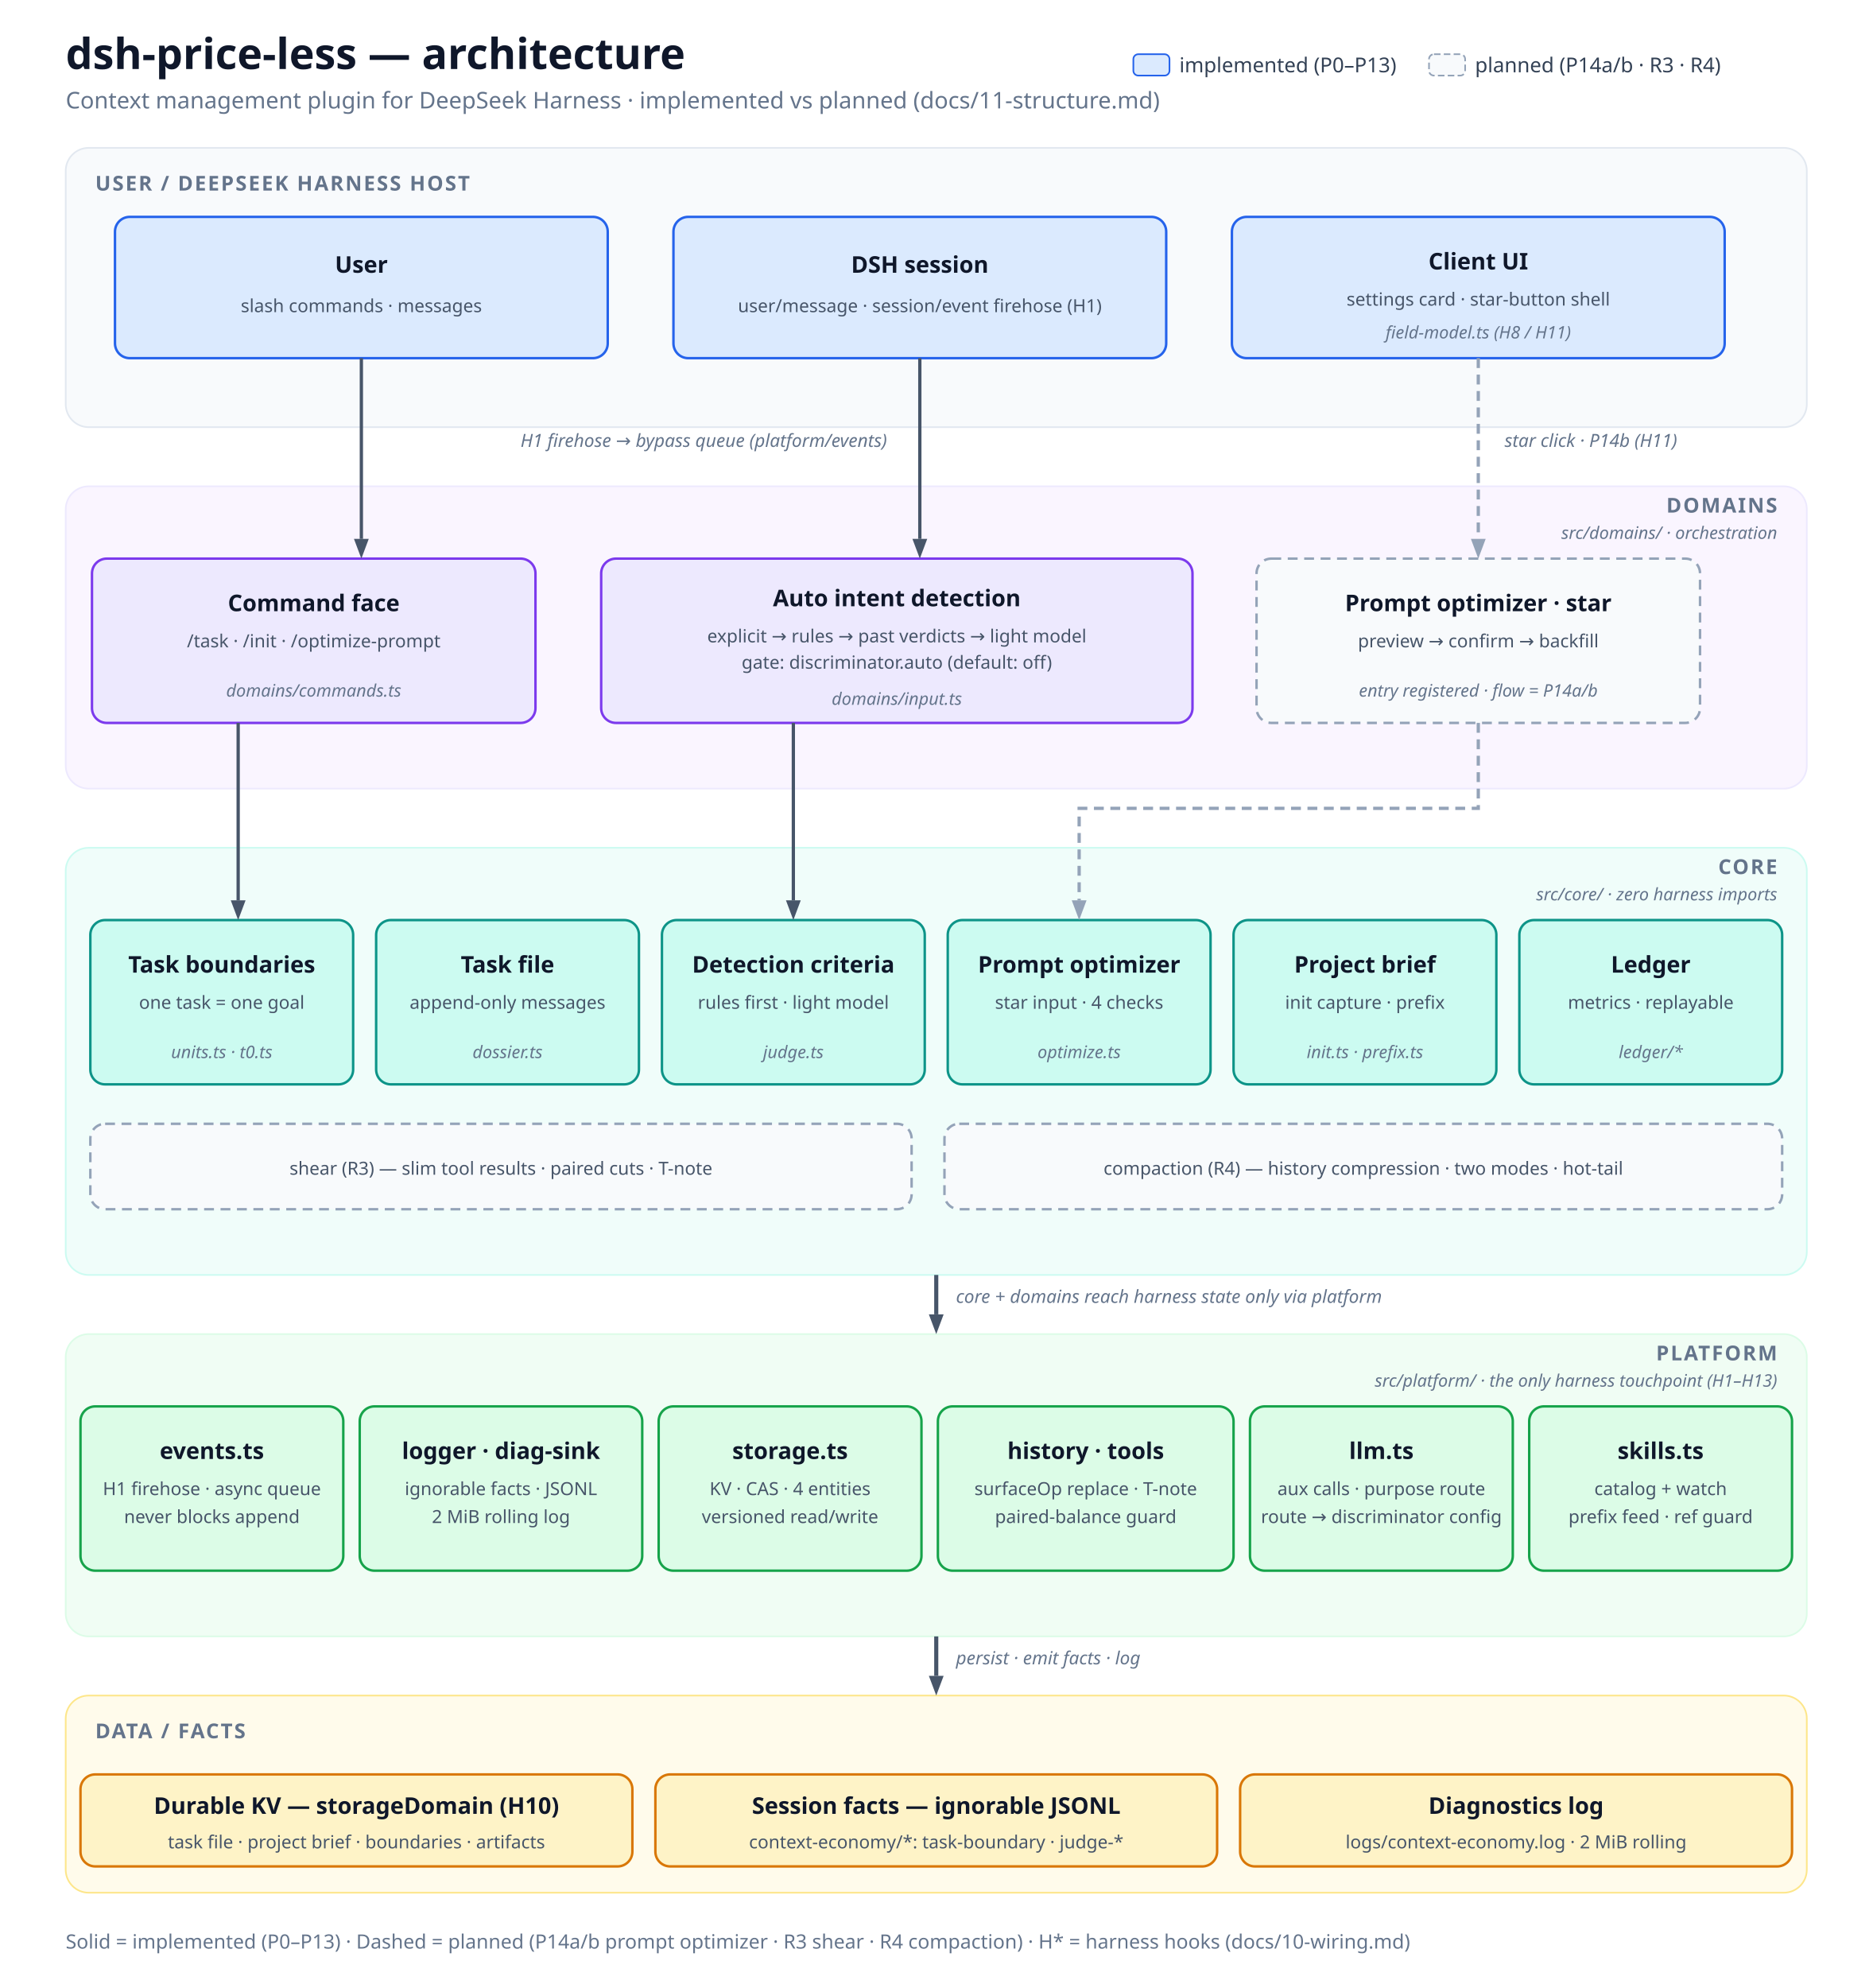
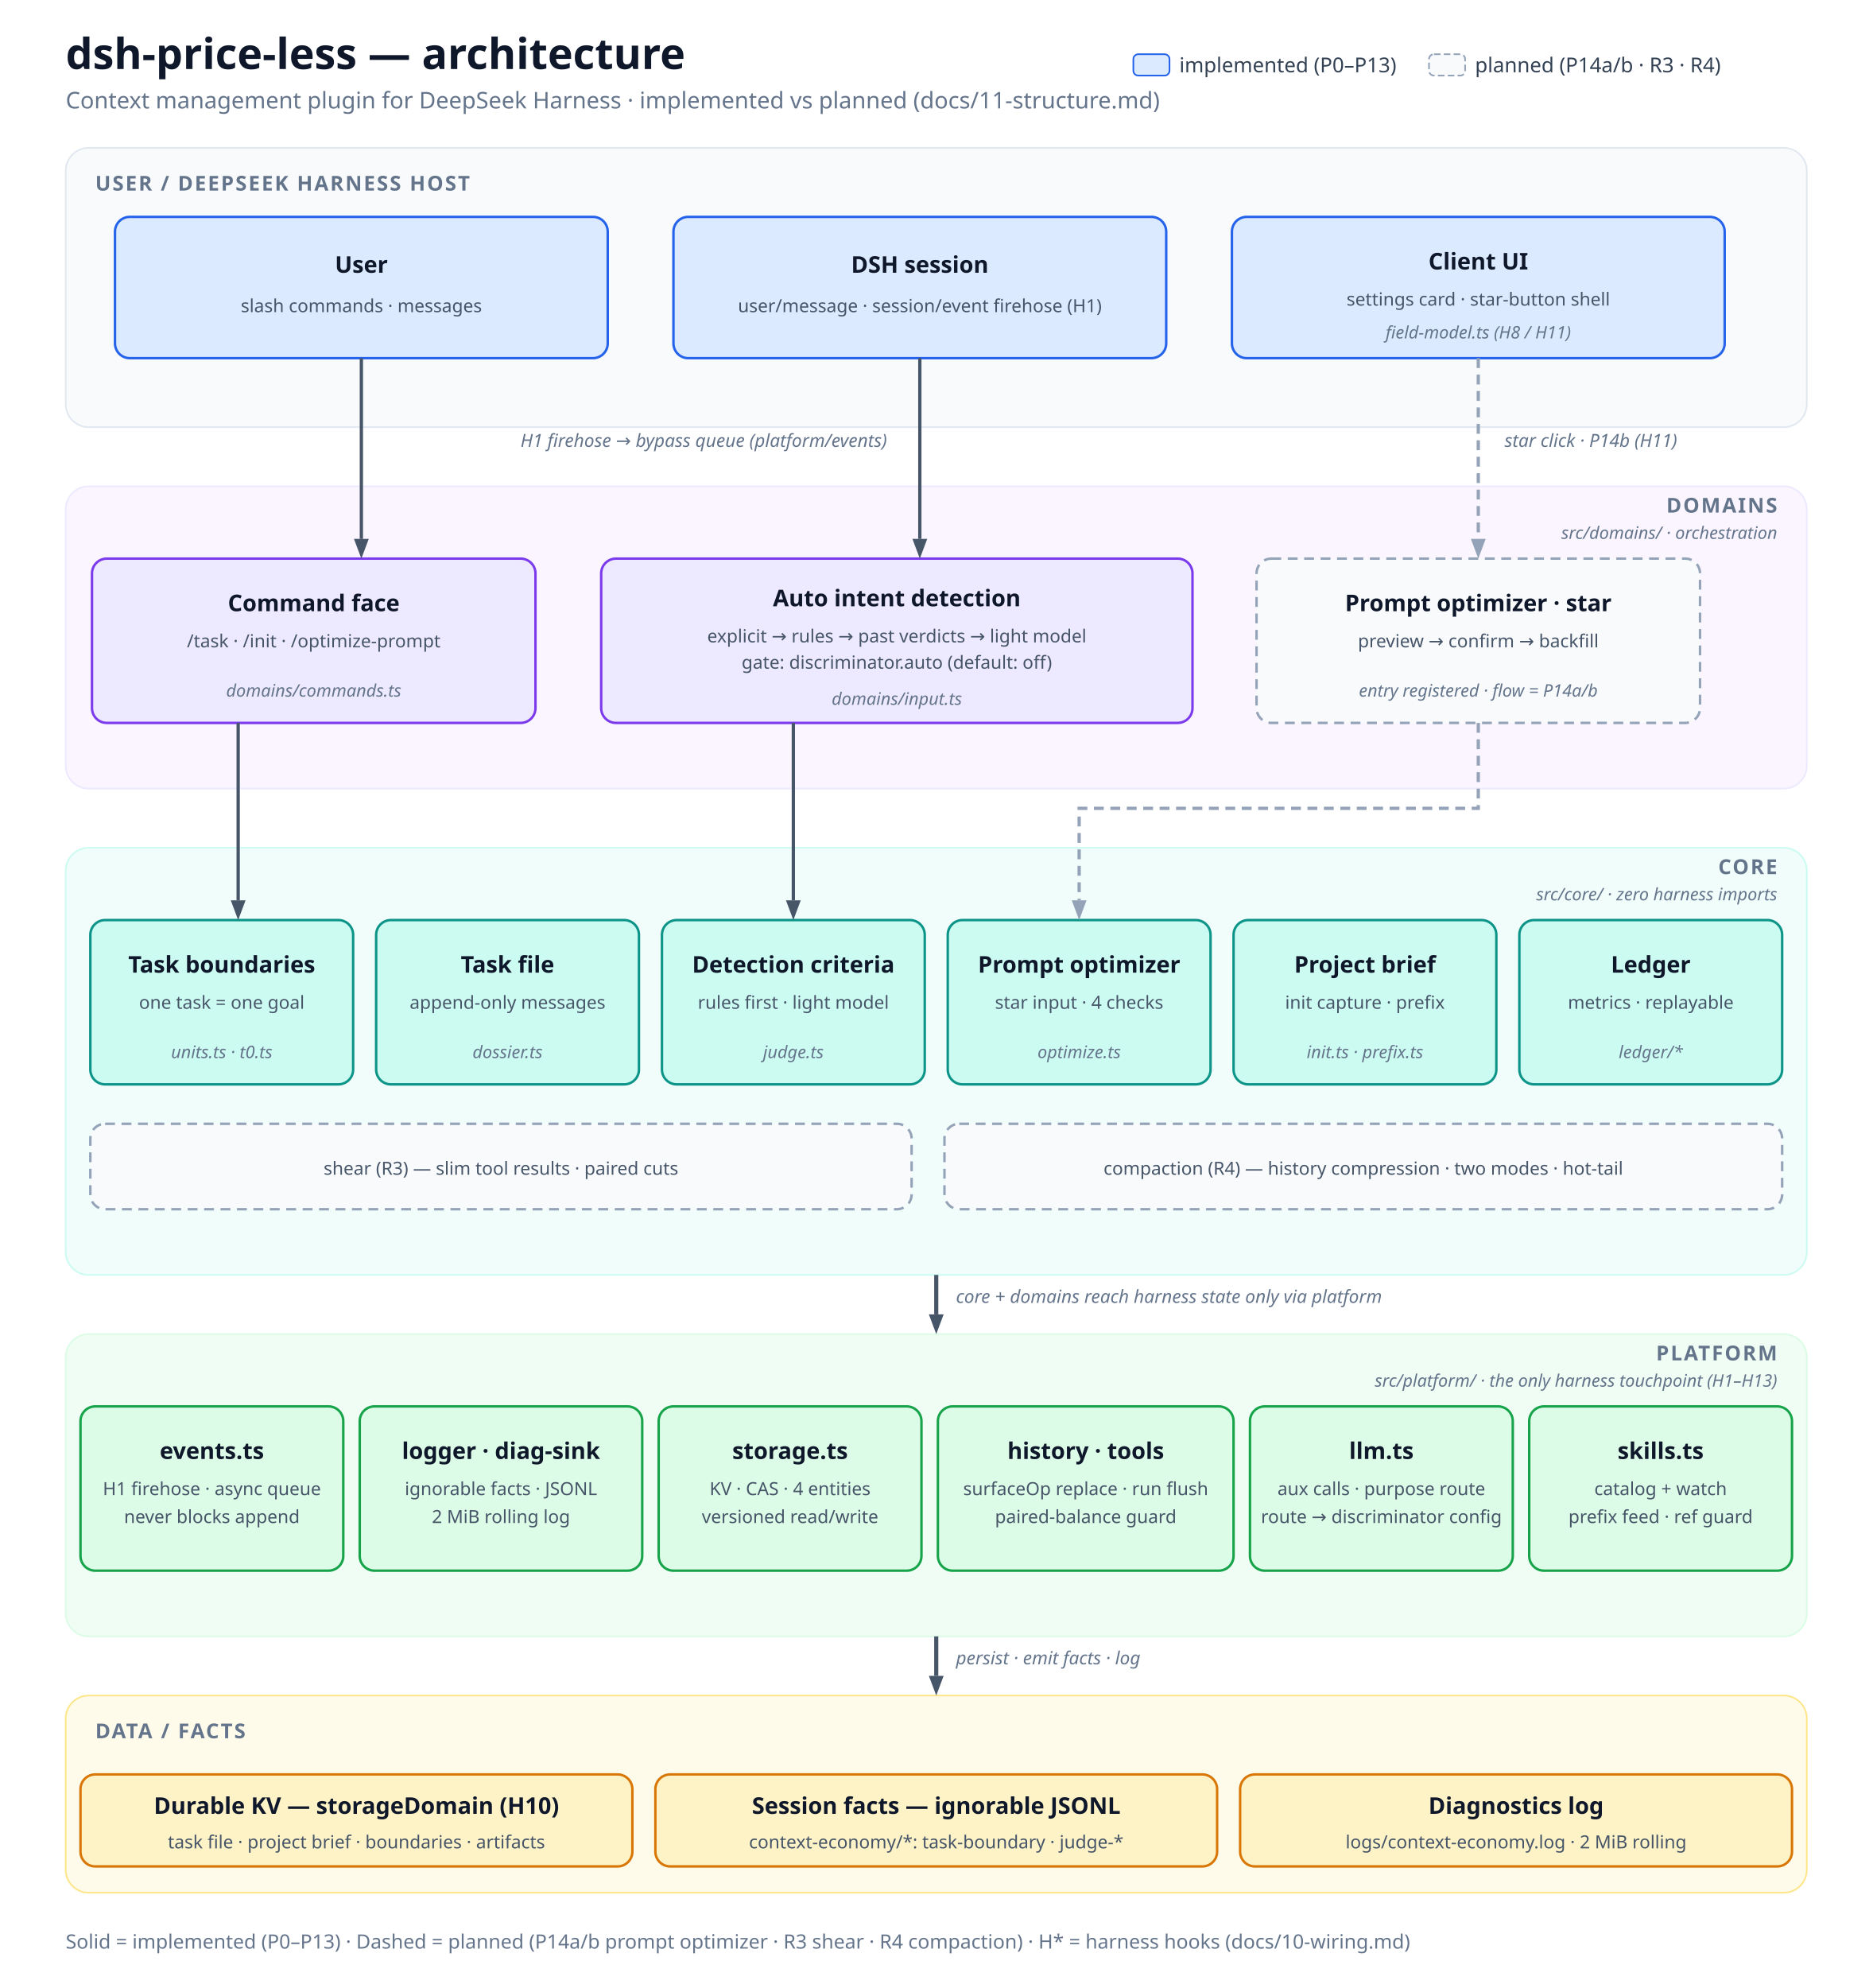
<svg xmlns="http://www.w3.org/2000/svg" width="1140" height="1210" viewBox="0 0 1140 1210" role="img" aria-labelledby="title desc">
  <defs>
    <marker id="arrow" markerWidth="12" markerHeight="9" refX="0" refY="4.5" orient="auto" markerUnits="userSpaceOnUse">
      <path d="M0,0 L12,4.5 L0,9 Z" fill="#475569" />
    </marker>
    <marker id="arrowPlanned" markerWidth="12" markerHeight="9" refX="0" refY="4.5" orient="auto" markerUnits="userSpaceOnUse">
      <path d="M0,0 L12,4.5 L0,9 Z" fill="#94a3b8" />
    </marker>
  </defs>
  <style>
    .title { font: 700 26px system-ui, 'Segoe UI', sans-serif; fill: #0f172a; }
    .subtitle { font: 400 14px system-ui, 'Segoe UI', sans-serif; fill: #64748b; }
    .band-label { font: 700 12.5px system-ui, 'Segoe UI', sans-serif; fill: #64748b; letter-spacing: 0.08em; }
    .box-label { font: 700 14px system-ui, 'Segoe UI', sans-serif; fill: #0f172a; }
    .box-sub { font: 400 11px system-ui, 'Segoe UI', sans-serif; fill: #475569; }
    .box-file { font: 400 10.5px system-ui, 'Segoe UI', sans-serif; font-style: italic; fill: #64748b; }
    .flow-note { font: 400 11px system-ui, 'Segoe UI', sans-serif; font-style: italic; fill: #64748b; }
    .footer { font: 400 12px system-ui, 'Segoe UI', sans-serif; fill: #64748b; }
    .legend-text { font: 400 12.5px system-ui, 'Segoe UI', sans-serif; fill: #334155; }
  </style>
  <text class="title" x="40" y="42">dsh-price-less — architecture</text>
  <text class="subtitle" x="40" y="66">Context management plugin for DeepSeek Harness · implemented vs planned (docs/11-structure.md)</text>
  <rect x="690" y="33" width="22" height="13" rx="3" fill="#dbeafe" stroke="#2563eb" />
  <text class="legend-text" x="718" y="44">implemented (P0–P13)</text>
  <rect x="870" y="33" width="22" height="13" rx="3" fill="#f8fafc" stroke="#94a3b8" stroke-dasharray="4 2" />
  <text class="legend-text" x="898" y="44">planned (P14a/b · R3 · R4)</text>
  <rect x="40" y="90" width="1060" height="170" rx="14" fill="#f8fafc" stroke="#e2e8f0" />
  <text class="band-label" x="58" y="116">USER / DEEPSEEK HARNESS HOST</text>
  <rect x="70" y="132" width="300" height="86" rx="9" fill="#dbeafe" stroke="#2563eb" stroke-width="1.5" />
  <text class="box-label" x="220" y="166" text-anchor="middle">User</text>
  <text class="box-sub" x="220" y="190" text-anchor="middle">slash commands · messages</text>
  <rect x="410" y="132" width="300" height="86" rx="9" fill="#dbeafe" stroke="#2563eb" stroke-width="1.5" />
  <text class="box-label" x="560" y="166" text-anchor="middle">DSH session</text>
  <text class="box-sub" x="560" y="190" text-anchor="middle">user/message · session/event firehose (H1)</text>
  <rect x="750" y="132" width="300" height="86" rx="9" fill="#dbeafe" stroke="#2563eb" stroke-width="1.5" />
  <text class="box-label" x="900" y="164" text-anchor="middle">Client UI</text>
  <text class="box-sub" x="900" y="186" text-anchor="middle">settings card · star-button shell</text>
  <text class="box-file" x="900" y="206" text-anchor="middle">field-model.ts (H8 / H11)</text>
  <rect x="40" y="296" width="1060" height="184" rx="14" fill="#faf5ff" stroke="#ede9fe" />
  <text class="band-label" x="1082" y="312" text-anchor="end">DOMAINS</text>
  <text class="box-file" x="1082" y="328" text-anchor="end">src/domains/ · orchestration</text>
  <rect x="56" y="340" width="270" height="100" rx="9" fill="#ede9fe" stroke="#7c3aed" stroke-width="1.5" />
  <text class="box-label" x="191" y="372" text-anchor="middle">Command face</text>
  <text class="box-sub" x="191" y="394" text-anchor="middle">/task · /init · /optimize-prompt</text>
  <text class="box-file" x="191" y="424" text-anchor="middle">domains/commands.ts</text>
  <rect x="366" y="340" width="360" height="100" rx="9" fill="#ede9fe" stroke="#7c3aed" stroke-width="1.5" />
  <text class="box-label" x="546" y="369" text-anchor="middle">Auto intent detection</text>
  <text class="box-sub" x="546" y="391" text-anchor="middle">explicit → rules → past verdicts → light model</text>
  <text class="box-sub" x="546" y="407" text-anchor="middle">gate: discriminator.auto (default: off)</text>
  <text class="box-file" x="546" y="429" text-anchor="middle">domains/input.ts</text>
  <rect x="765" y="340" width="270" height="100" rx="9" fill="#f8fafc" stroke="#94a3b8" stroke-width="1.5" stroke-dasharray="6 4" />
  <text class="box-label" x="900" y="372" text-anchor="middle" fill="#475569">Prompt optimizer · star</text>
  <text class="box-sub" x="900" y="394" text-anchor="middle">preview → confirm → backfill</text>
  <text class="box-file" x="900" y="424" text-anchor="middle">entry registered · flow = P14a/b</text>
  <rect x="40" y="516" width="1060" height="260" rx="14" fill="#f0fdfa" stroke="#ccfbf1" />
  <text class="band-label" x="1082" y="532" text-anchor="end">CORE</text>
  <text class="box-file" x="1082" y="548" text-anchor="end">src/core/ · zero harness imports</text>
  <rect x="55" y="560" width="160" height="100" rx="9" fill="#ccfbf1" stroke="#0d9488" stroke-width="1.5" />
  <text class="box-label" x="135" y="592" text-anchor="middle">Task boundaries</text>
  <text class="box-sub" x="135" y="614" text-anchor="middle">one task = one goal</text>
  <text class="box-file" x="135" y="644" text-anchor="middle">units.ts · t0.ts</text>
  <rect x="229" y="560" width="160" height="100" rx="9" fill="#ccfbf1" stroke="#0d9488" stroke-width="1.5" />
  <text class="box-label" x="309" y="592" text-anchor="middle">Task file</text>
  <text class="box-sub" x="309" y="614" text-anchor="middle">append-only messages</text>
  <text class="box-file" x="309" y="644" text-anchor="middle">dossier.ts</text>
  <rect x="403" y="560" width="160" height="100" rx="9" fill="#ccfbf1" stroke="#0d9488" stroke-width="1.5" />
  <text class="box-label" x="483" y="592" text-anchor="middle">Detection criteria</text>
  <text class="box-sub" x="483" y="614" text-anchor="middle">rules first · light model</text>
  <text class="box-file" x="483" y="644" text-anchor="middle">judge.ts</text>
  <rect x="577" y="560" width="160" height="100" rx="9" fill="#ccfbf1" stroke="#0d9488" stroke-width="1.5" />
  <text class="box-label" x="657" y="592" text-anchor="middle">Prompt optimizer</text>
  <text class="box-sub" x="657" y="614" text-anchor="middle">star input · 4 checks</text>
  <text class="box-file" x="657" y="644" text-anchor="middle">optimize.ts</text>
  <rect x="751" y="560" width="160" height="100" rx="9" fill="#ccfbf1" stroke="#0d9488" stroke-width="1.5" />
  <text class="box-label" x="831" y="592" text-anchor="middle">Project brief</text>
  <text class="box-sub" x="831" y="614" text-anchor="middle">init capture · prefix</text>
  <text class="box-file" x="831" y="644" text-anchor="middle">init.ts · prefix.ts</text>
  <rect x="925" y="560" width="160" height="100" rx="9" fill="#ccfbf1" stroke="#0d9488" stroke-width="1.5" />
  <text class="box-label" x="1005" y="592" text-anchor="middle">Ledger</text>
  <text class="box-sub" x="1005" y="614" text-anchor="middle">metrics · replayable</text>
  <text class="box-file" x="1005" y="644" text-anchor="middle">ledger/*</text>
  <rect x="55" y="684" width="500" height="52" rx="9" fill="#f8fafc" stroke="#94a3b8" stroke-width="1.5" stroke-dasharray="6 4" />
-   <text class="box-sub" x="305" y="715" text-anchor="middle" fill="#475569">shear (R3) — slim tool results · paired cuts · T-note</text>
+   <text class="box-sub" x="305" y="715" text-anchor="middle" fill="#475569">shear (R3) — slim tool results · paired cuts</text>
  <rect x="575" y="684" width="510" height="52" rx="9" fill="#f8fafc" stroke="#94a3b8" stroke-width="1.5" stroke-dasharray="6 4" />
  <text class="box-sub" x="830" y="715" text-anchor="middle" fill="#475569">compaction (R4) — history compression · two modes · hot-tail</text>
  <rect x="40" y="812" width="1060" height="184" rx="14" fill="#f0fdf4" stroke="#dcfce7" />
  <text class="band-label" x="1082" y="828" text-anchor="end">PLATFORM</text>
  <text class="box-file" x="1082" y="844" text-anchor="end">src/platform/ · the only harness touchpoint (H1–H13)</text>
  <rect x="49" y="856" width="160" height="100" rx="9" fill="#dcfce7" stroke="#16a34a" stroke-width="1.5" />
  <text class="box-label" x="129" y="888" text-anchor="middle">events.ts</text>
  <text class="box-sub" x="129" y="910" text-anchor="middle">H1 firehose · async queue</text>
  <text class="box-sub" x="129" y="927" text-anchor="middle">never blocks append</text>
  <rect x="219" y="856" width="172" height="100" rx="9" fill="#dcfce7" stroke="#16a34a" stroke-width="1.5" />
  <text class="box-label" x="305" y="888" text-anchor="middle">logger · diag-sink</text>
  <text class="box-sub" x="305" y="910" text-anchor="middle">ignorable facts · JSONL</text>
  <text class="box-sub" x="305" y="927" text-anchor="middle">2 MiB rolling log</text>
  <rect x="401" y="856" width="160" height="100" rx="9" fill="#dcfce7" stroke="#16a34a" stroke-width="1.5" />
  <text class="box-label" x="481" y="888" text-anchor="middle">storage.ts</text>
  <text class="box-sub" x="481" y="910" text-anchor="middle">KV · CAS · 4 entities</text>
  <text class="box-sub" x="481" y="927" text-anchor="middle">versioned read/write</text>
  <rect x="571" y="856" width="180" height="100" rx="9" fill="#dcfce7" stroke="#16a34a" stroke-width="1.5" />
  <text class="box-label" x="661" y="888" text-anchor="middle">history · tools</text>
-   <text class="box-sub" x="661" y="910" text-anchor="middle">surfaceOp replace · T-note</text>
+   <text class="box-sub" x="661" y="910" text-anchor="middle">surfaceOp replace · run flush</text>
  <text class="box-sub" x="661" y="927" text-anchor="middle">paired-balance guard</text>
  <rect x="761" y="856" width="160" height="100" rx="9" fill="#dcfce7" stroke="#16a34a" stroke-width="1.5" />
  <text class="box-label" x="841" y="888" text-anchor="middle">llm.ts</text>
  <text class="box-sub" x="841" y="910" text-anchor="middle">aux calls · purpose route</text>
  <text class="box-sub" x="841" y="927" text-anchor="middle">route → discriminator config</text>
  <rect x="931" y="856" width="160" height="100" rx="9" fill="#dcfce7" stroke="#16a34a" stroke-width="1.5" />
  <text class="box-label" x="1011" y="888" text-anchor="middle">skills.ts</text>
  <text class="box-sub" x="1011" y="910" text-anchor="middle">catalog + watch</text>
  <text class="box-sub" x="1011" y="927" text-anchor="middle">prefix feed · ref guard</text>
  <rect x="40" y="1032" width="1060" height="120" rx="14" fill="#fffbeb" stroke="#fde68a" />
  <text class="band-label" x="58" y="1058">DATA / FACTS</text>
  <rect x="49" y="1080" width="336" height="56" rx="9" fill="#fef3c7" stroke="#d97706" stroke-width="1.5" />
  <text class="box-label" x="217" y="1104" text-anchor="middle" font-size="13">Durable KV — storageDomain (H10)</text>
  <text class="box-sub" x="217" y="1125" text-anchor="middle">task file · project brief · boundaries · artifacts</text>
  <rect x="399" y="1080" width="342" height="56" rx="9" fill="#fef3c7" stroke="#d97706" stroke-width="1.5" />
  <text class="box-label" x="570" y="1104" text-anchor="middle" font-size="13">Session facts — ignorable JSONL</text>
  <text class="box-sub" x="570" y="1125" text-anchor="middle">context-economy/*: task-boundary · judge-*</text>
  <rect x="755" y="1080" width="336" height="56" rx="9" fill="#fef3c7" stroke="#d97706" stroke-width="1.5" />
  <text class="box-label" x="923" y="1104" text-anchor="middle" font-size="13">Diagnostics log</text>
  <text class="box-sub" x="923" y="1125" text-anchor="middle">logs/context-economy.log · 2 MiB rolling</text>
  <g fill="none" stroke="#475569" stroke-width="2">
    <path d="M220,218 V328" marker-end="url(#arrow)" />
    <path d="M560,218 V328" marker-end="url(#arrow)" />
    <path d="M145,440 V548" marker-end="url(#arrow)" />
    <path d="M483,440 V548" marker-end="url(#arrow)" />
    <path d="M570,776 V800" stroke-width="2.5" marker-end="url(#arrow)" />
    <path d="M570,996 V1020" stroke-width="2.5" marker-end="url(#arrow)" />
  </g>
  <path d="M900,218 V328" fill="none" stroke="#94a3b8" stroke-width="2" stroke-dasharray="6 4" marker-end="url(#arrowPlanned)" />
  <path d="M900,440 V492 H657 V548" fill="none" stroke="#94a3b8" stroke-width="2" stroke-dasharray="6 4" marker-end="url(#arrowPlanned)" />
  <text class="flow-note" x="540" y="272" text-anchor="end">H1 firehose → bypass queue (platform/events)</text>
  <text class="flow-note" x="916" y="272">star click · P14b (H11)</text>
  <text class="flow-note" x="582" y="793">core + domains reach harness state only via platform</text>
  <text class="flow-note" x="582" y="1013">persist · emit facts · log</text>
  <text class="footer" x="40" y="1186">Solid = implemented (P0–P13) · Dashed = planned (P14a/b prompt optimizer · R3 shear · R4 compaction) · H* = harness hooks (docs/10-wiring.md)</text>
</svg>
